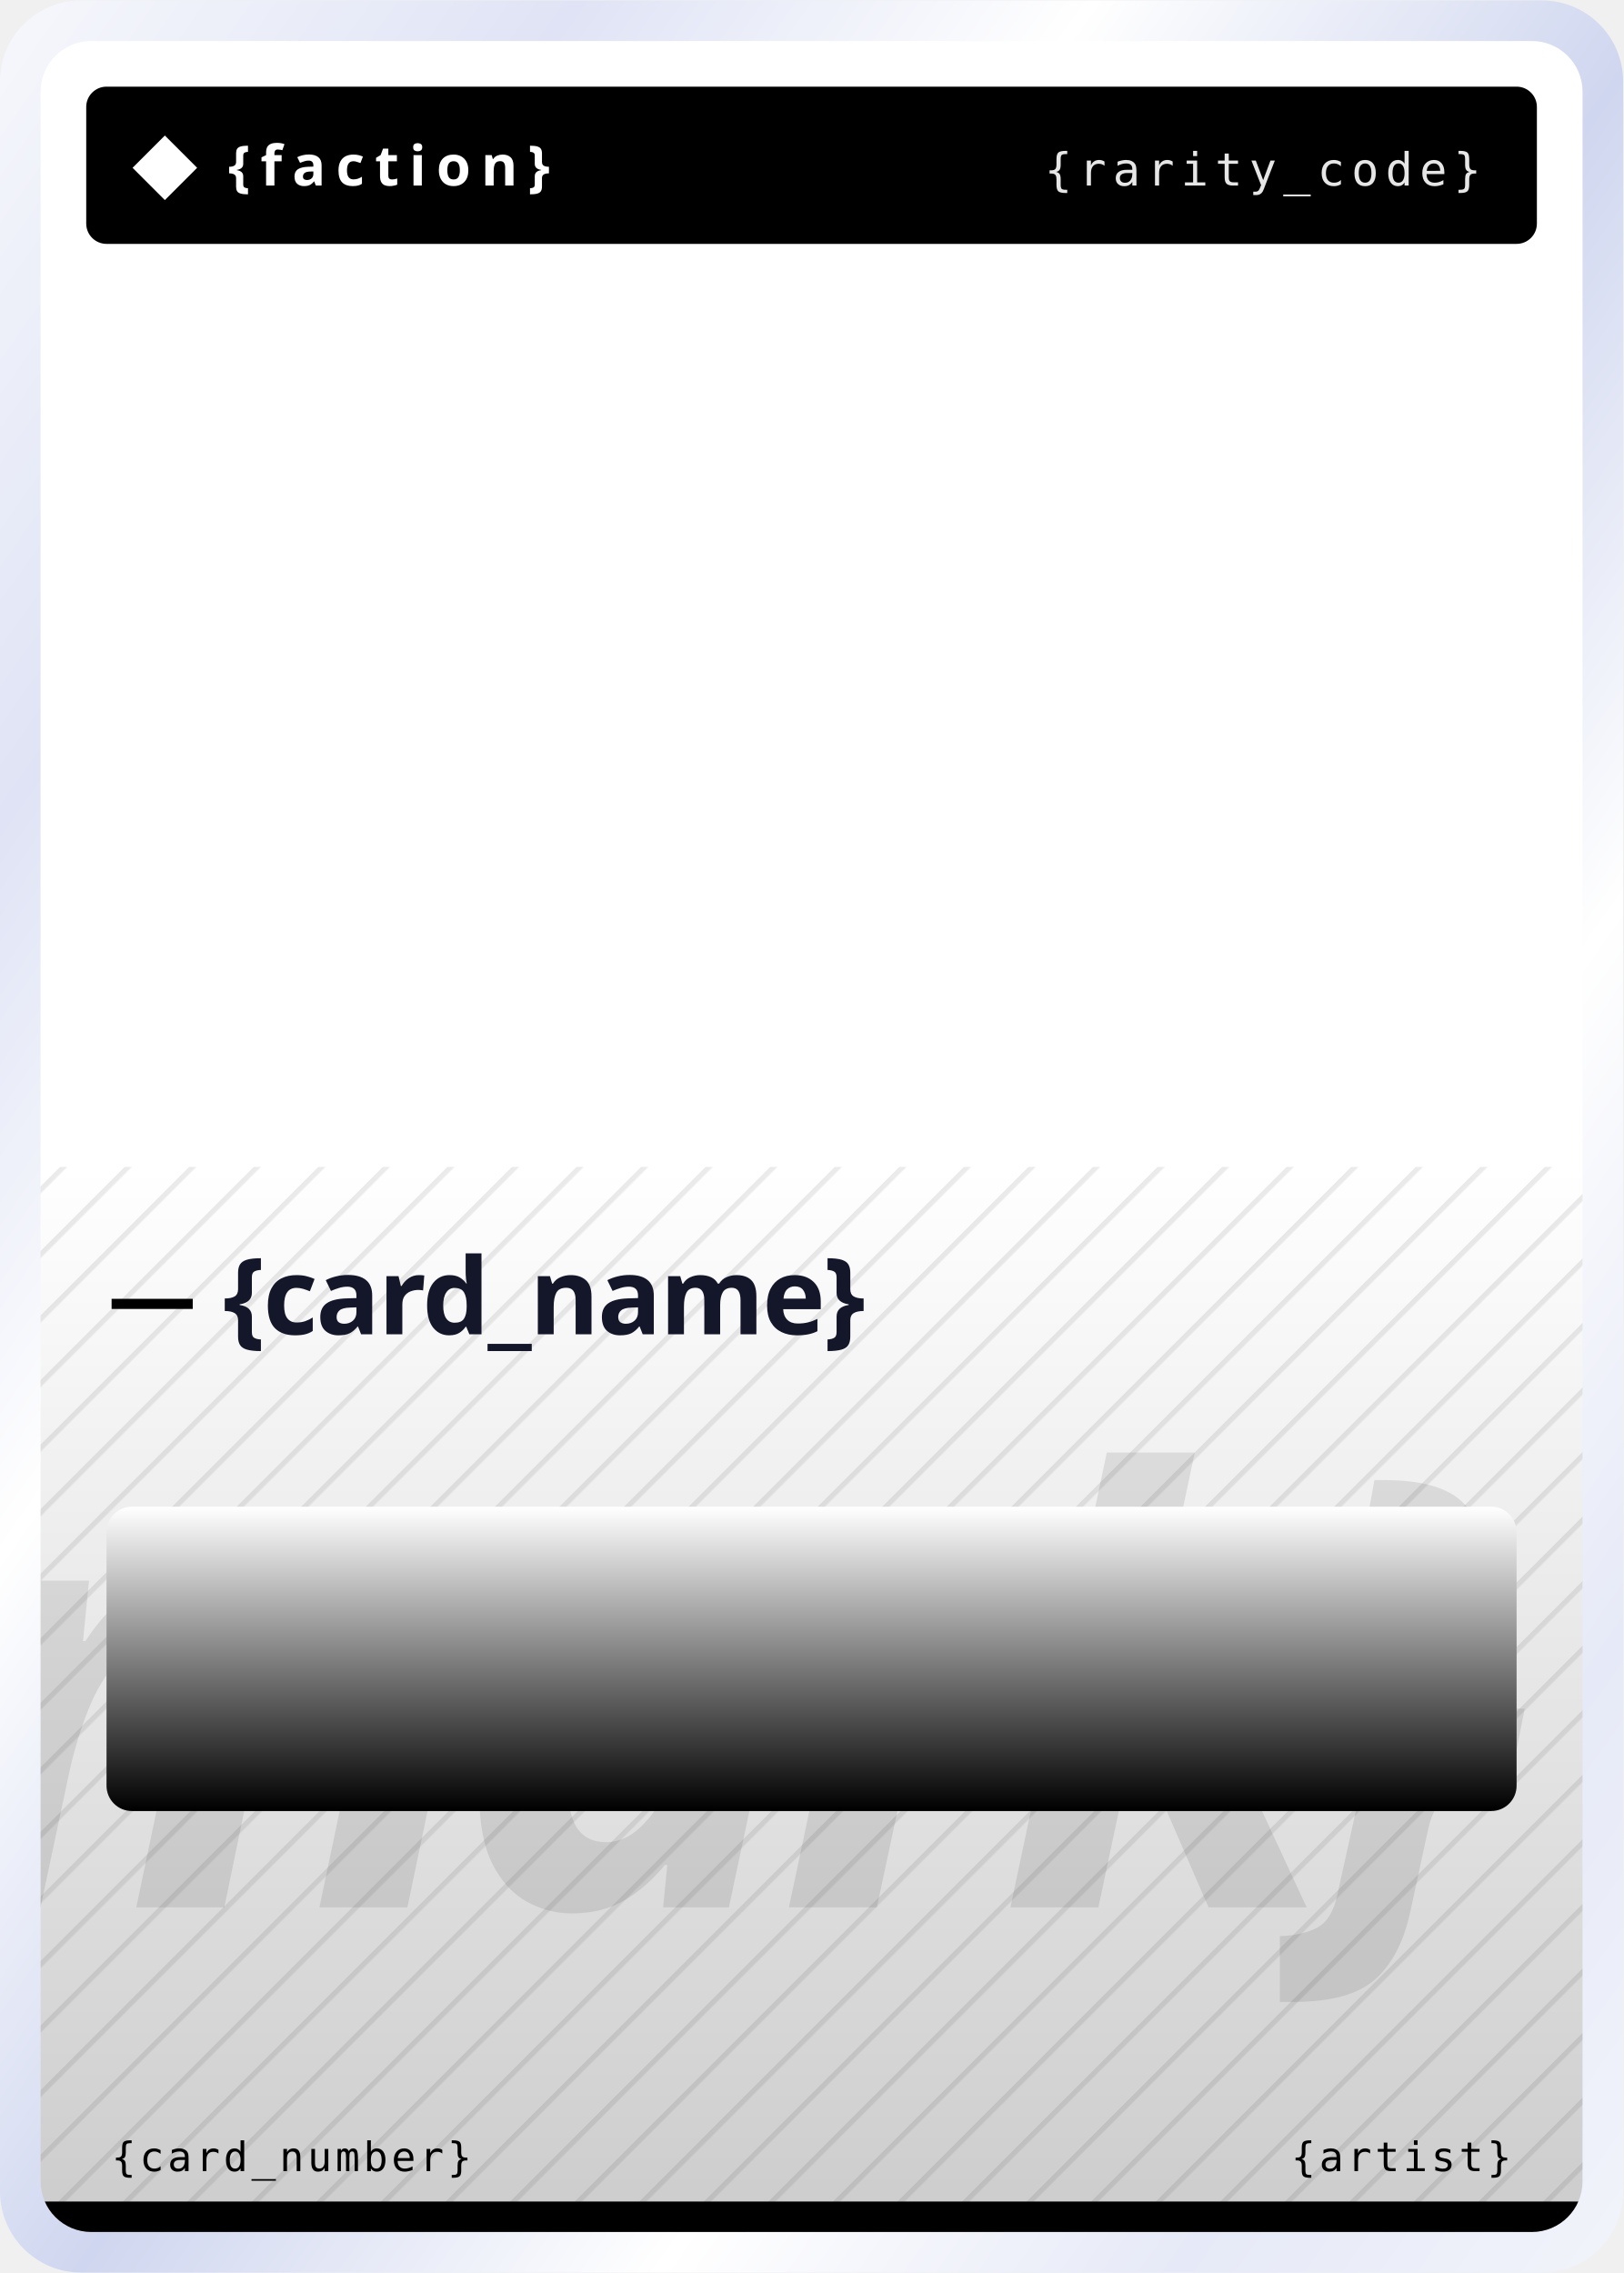
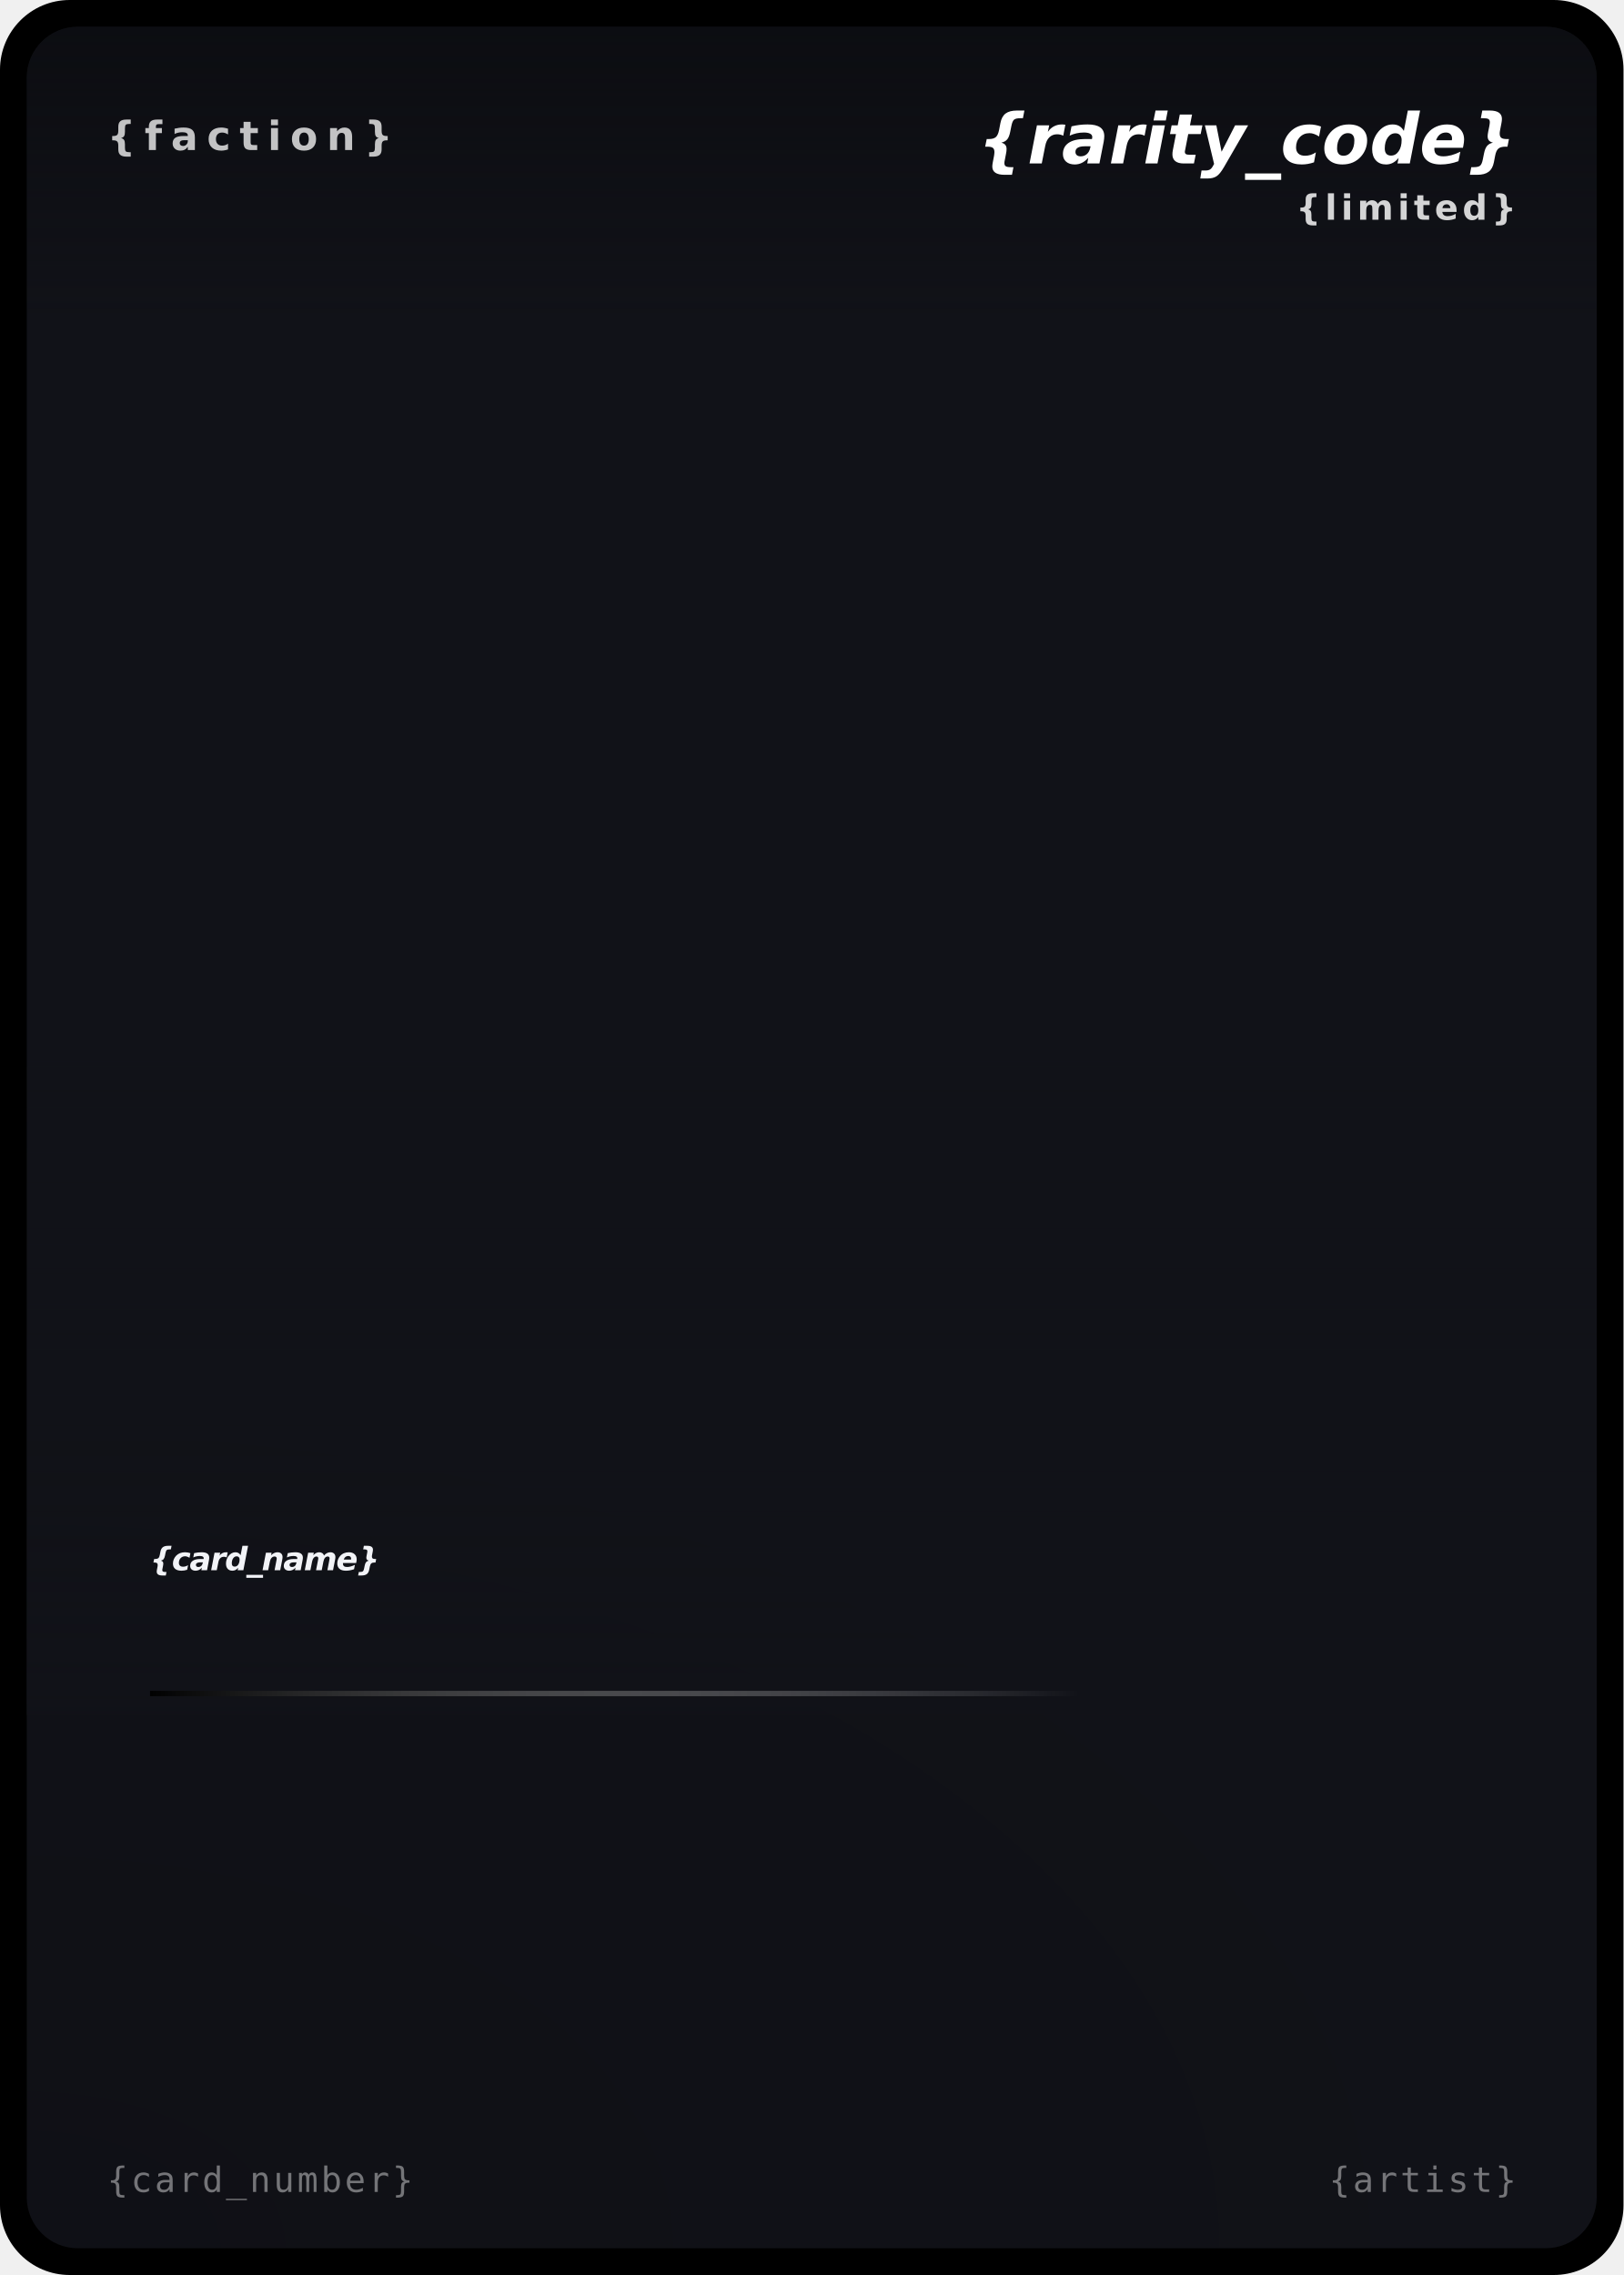
- <svg xmlns="http://www.w3.org/2000/svg" width="744" height="1042" viewBox="0 0 320 448" font-family="Archivo, 'Archivo', sans-serif">
+ <svg xmlns="http://www.w3.org/2000/svg" xmlns:xlink="http://www.w3.org/1999/xlink" width="606" height="849" viewBox="0 0 606 849" font-family="DejaVu Sans, Verdana, sans-serif">
  <defs>
-     <clipPath id="face">
-       <rect x="8" y="8" width="304" height="432" rx="10" />
+     <clipPath id="inner">
+       <rect x="10" y="10" width="586" height="829" rx="19" />
    </clipPath>
-     <pattern id="hatch" width="18" height="18" patternUnits="userSpaceOnUse" patternTransform="rotate(45)">
-       <rect width="18" height="18" fill="#edeff8" />
-       <rect width="9" height="18" fill="#e3e6f4" />
+     <clipPath id="panel">
+       <rect x="28" y="{panel_y}" width="550" height="{panel_h}" rx="18" />
+     </clipPath>
+     <pattern id="hatch" width="34" height="34" patternUnits="userSpaceOnUse" patternTransform="rotate(45)">
+       <rect width="34" height="34" fill="#edeff8" />
+       <rect width="17" height="34" fill="#e3e6f4" />
    </pattern>
-     <pattern id="hatchDark" width="18" height="18" patternUnits="userSpaceOnUse" patternTransform="rotate(45)">
-       <rect width="18" height="18" fill="#2a2d4d" />
-       <rect width="9" height="18" fill="#23264a" />
+     <pattern id="hatchDark" width="34" height="34" patternUnits="userSpaceOnUse" patternTransform="rotate(45)">
+       <rect width="34" height="34" fill="#1d1f2a" />
+       <rect width="17" height="34" fill="#181a23" />
    </pattern>
-     <linearGradient id="foilLight" x1="0" y1="0" x2="1" y2="1">
-       <stop offset="0" stop-color="#f7f8fc" />
-       <stop offset="0.18" stop-color="#dfe3f5" />
-       <stop offset="0.34" stop-color="#ffffff" />
-       <stop offset="0.52" stop-color="#cfd6ef" />
-       <stop offset="0.7" stop-color="#ffffff" />
-       <stop offset="0.86" stop-color="#e6e9f7" />
-       <stop offset="1" stop-color="#f2f4fb" />
+     <linearGradient id="fade" x1="0" y1="0" x2="0" y2="1">
+       <stop offset="0" stop-color="#111218" stop-opacity="0" />
+       <stop offset="1" stop-color="#111218" stop-opacity="0.92" />
    </linearGradient>
-     <linearGradient id="hdrIndigo" x1="0" y1="0" x2="1" y2="0">
-       <stop offset="0" stop-color="{t_bright}" />
-       <stop offset="0.7" stop-color="{t_main}" />
-       <stop offset="1" stop-color="{t_deep}" />
+     <linearGradient id="scrim" x1="0" y1="0" x2="0" y2="1">
+       <stop offset="0" stop-color="#0a0b0f" stop-opacity="0.72" />
+       <stop offset="1" stop-color="#0a0b0f" stop-opacity="0" />
    </linearGradient>
-     <linearGradient id="typeLead" x1="0" y1="0" x2="1" y2="1">
-       <stop offset="0" stop-color="{t_bright}" />
-       <stop offset="1" stop-color="{t_deep}" />
+     <linearGradient id="rule" x1="0" y1="0" x2="1" y2="0">
+       <stop offset="0" stop-color="{t_soft}" />
+       <stop offset="1" stop-color="#ffffff" stop-opacity="0" />
    </linearGradient>
-     <linearGradient id="wash" x1="0" y1="0" x2="0" y2="1">
-       <stop offset="0" stop-color="{t_bright}" stop-opacity="0" />
-       <stop offset="1" stop-color="{t_bright}" stop-opacity="0.2" />
-     </linearGradient>
-     <linearGradient id="panelIndigo" x1="0" y1="0" x2="0" y2="1">
-       <stop offset="0" stop-color="#ffffff" />
-       <stop offset="1" stop-color="{t_pale_fill}" />
-     </linearGradient>
-     <linearGradient id="footBar" x1="0" y1="0" x2="1" y2="0">
-       <stop offset="0" stop-color="{t_deep}" />
-       <stop offset="1" stop-color="{t_bright}" />
-     </linearGradient>
-     <pattern id="lines" width="9" height="9" patternUnits="userSpaceOnUse" patternTransform="rotate(45)">
-       <rect width="1" height="9" fill="{t_deep}" opacity="0.08" />
-     </pattern>
+     <filter id="frost" x="-10%" y="-10%" width="120%" height="120%">
+       <feGaussianBlur stdDeviation="16" />
+     </filter>
+     <radialGradient id="tint" gradientUnits="userSpaceOnUse" cx="10" cy="839" r="820.4" gradientTransform="translate(10 839) scale(1 0.6063) translate(-10 -839)">
+       <stop offset="0" stop-color="{t_soft}" stop-opacity="0.1" />
+       <stop offset="0.45" stop-color="{t_soft}" stop-opacity="0.040" />
+       <stop offset="0.8" stop-color="{t_soft}" stop-opacity="0" />
+     </radialGradient>
  </defs>
-   <rect id="foil-border" width="320" height="448" rx="16" fill="url(#foilLight)" />
-   <rect id="card-face" x="8" y="8" width="304" height="432" rx="10" fill="#ffffff" />
-   <g clip-path="url(#face)">
-     <rect x="8" y="230" width="304" height="210" fill="url(#wash)" />
-     <rect x="8" y="230" width="304" height="210" fill="url(#lines)" />
-     <text id="watermark" x="300" y="376" text-anchor="end" font-size="118" font-weight="800" font-style="italic" fill="{t_bright}" opacity="0.09" letter-spacing="-6">{watermark}</text>
-     <rect x="13" y="13" width="294" height="422" rx="6" fill="none" stroke="{t_hairline}" />
-     <rect x="16" y="16" width="288" height="416" rx="4" fill="none" stroke="{t_pale_fill}" />
-     <g id="header">
-       <rect x="17" y="17" width="286" height="31" rx="4" fill="url(#hdrIndigo)" />
-       <rect x="28" y="28.5" width="9" height="9" fill="#ffffff" transform="rotate(45 32.5 33)" />
-       <text x="45" y="36.5" font-size="11" font-weight="800" letter-spacing="2" fill="#ffffff">{faction}</text>
-       <text x="292" y="36.5" text-anchor="end" font-family="JetBrains Mono, monospace" font-size="9" letter-spacing="1.3" fill="#ffffff" opacity="0.9">{rarity_code}</text>
+   <rect id="frame" width="606" height="849" rx="26" fill="{t_frame}" />
+   <g clip-path="url(#inner)">
+     <g id="scene">
+       <rect x="10" y="10" width="586" height="829" fill="#111218" />
+       <rect x="10" y="10" width="586" height="829" fill="url(#tint)" />
+     {art_window}
+     <rect x="10" y="391" width="586" height="249" fill="url(#fade)" />
    </g>
-   {art_window}
-   <rect x="20" y="56" width="280" height="186" fill="none" stroke="{t_hairline}" />
-     <rect x="22" y="256" width="16" height="2" fill="{t_bright}" />
-     <text id="name" x="44" y="263" font-size="21" font-weight="800" fill="#14162a" letter-spacing="-0.4">{card_name}</text>
-   {professions}
-   <rect id="ability-panel" x="21" y="297" width="278" height="60" rx="5" fill="url(#panelIndigo)" stroke="{t_hairline}" />
-   {ability}
-   {stat_bar}
-   <g id="footer" font-family="JetBrains Mono, monospace" font-size="8" letter-spacing="0.7" fill="{t_deep}">
-       <text x="22" y="428">{card_number}</text>
-       <text x="298" y="428" text-anchor="end">{artist}</text>
+     <rect x="10" y="10" width="586" height="110" fill="url(#scrim)" />
+     <g clip-path="url(#panel)">
+       <use xlink:href="#scene" filter="url(#frost)" />
+       <rect x="28" y="{panel_y}" width="550" height="{panel_h}" fill="#111218" fill-opacity="0.7" />
    </g>
-     <rect x="8" y="434" width="304" height="6" fill="url(#footBar)" />
+   </g>
+   <rect x="28.5" y="{panel_edge_y}" width="549" height="{panel_edge_h}" rx="17.5" fill="none" stroke="#ffffff" stroke-opacity="0.12" />
+   <g id="header">
+     <text x="40" y="56" font-size="15" font-weight="700" letter-spacing="3.3" fill="#ffffff" fill-opacity="0.75">{faction}</text>
+     <text x="566" y="61" text-anchor="end" font-size="26" font-weight="700" font-style="italic" fill="#ffffff">{rarity_code}</text>
+     <text id="limited" x="566" y="82" text-anchor="end" font-size="13" font-weight="700" letter-spacing="1.56" fill="#ffffff" fill-opacity="0.82">{limited}</text>
+   </g>
+   <text id="name" x="56" y="586" font-size="{name_size}" font-weight="700" font-style="italic" letter-spacing="-0.44" fill="#f2f3f7">{card_name}</text>
+ {professions}
+ <rect x="56" y="631" width="346" height="2" fill="url(#rule)" />
+ {ability}
+ {stat_bar}
+ <g id="footer" font-family="DejaVu Sans Mono, Menlo, Consolas, monospace" font-size="13" letter-spacing="1.04" fill="#ffffff" fill-opacity="0.42">
+     <text x="40" y="818">{card_number}</text>
+     <text x="566" y="818" text-anchor="end">{artist}</text>
  </g>
</svg>
